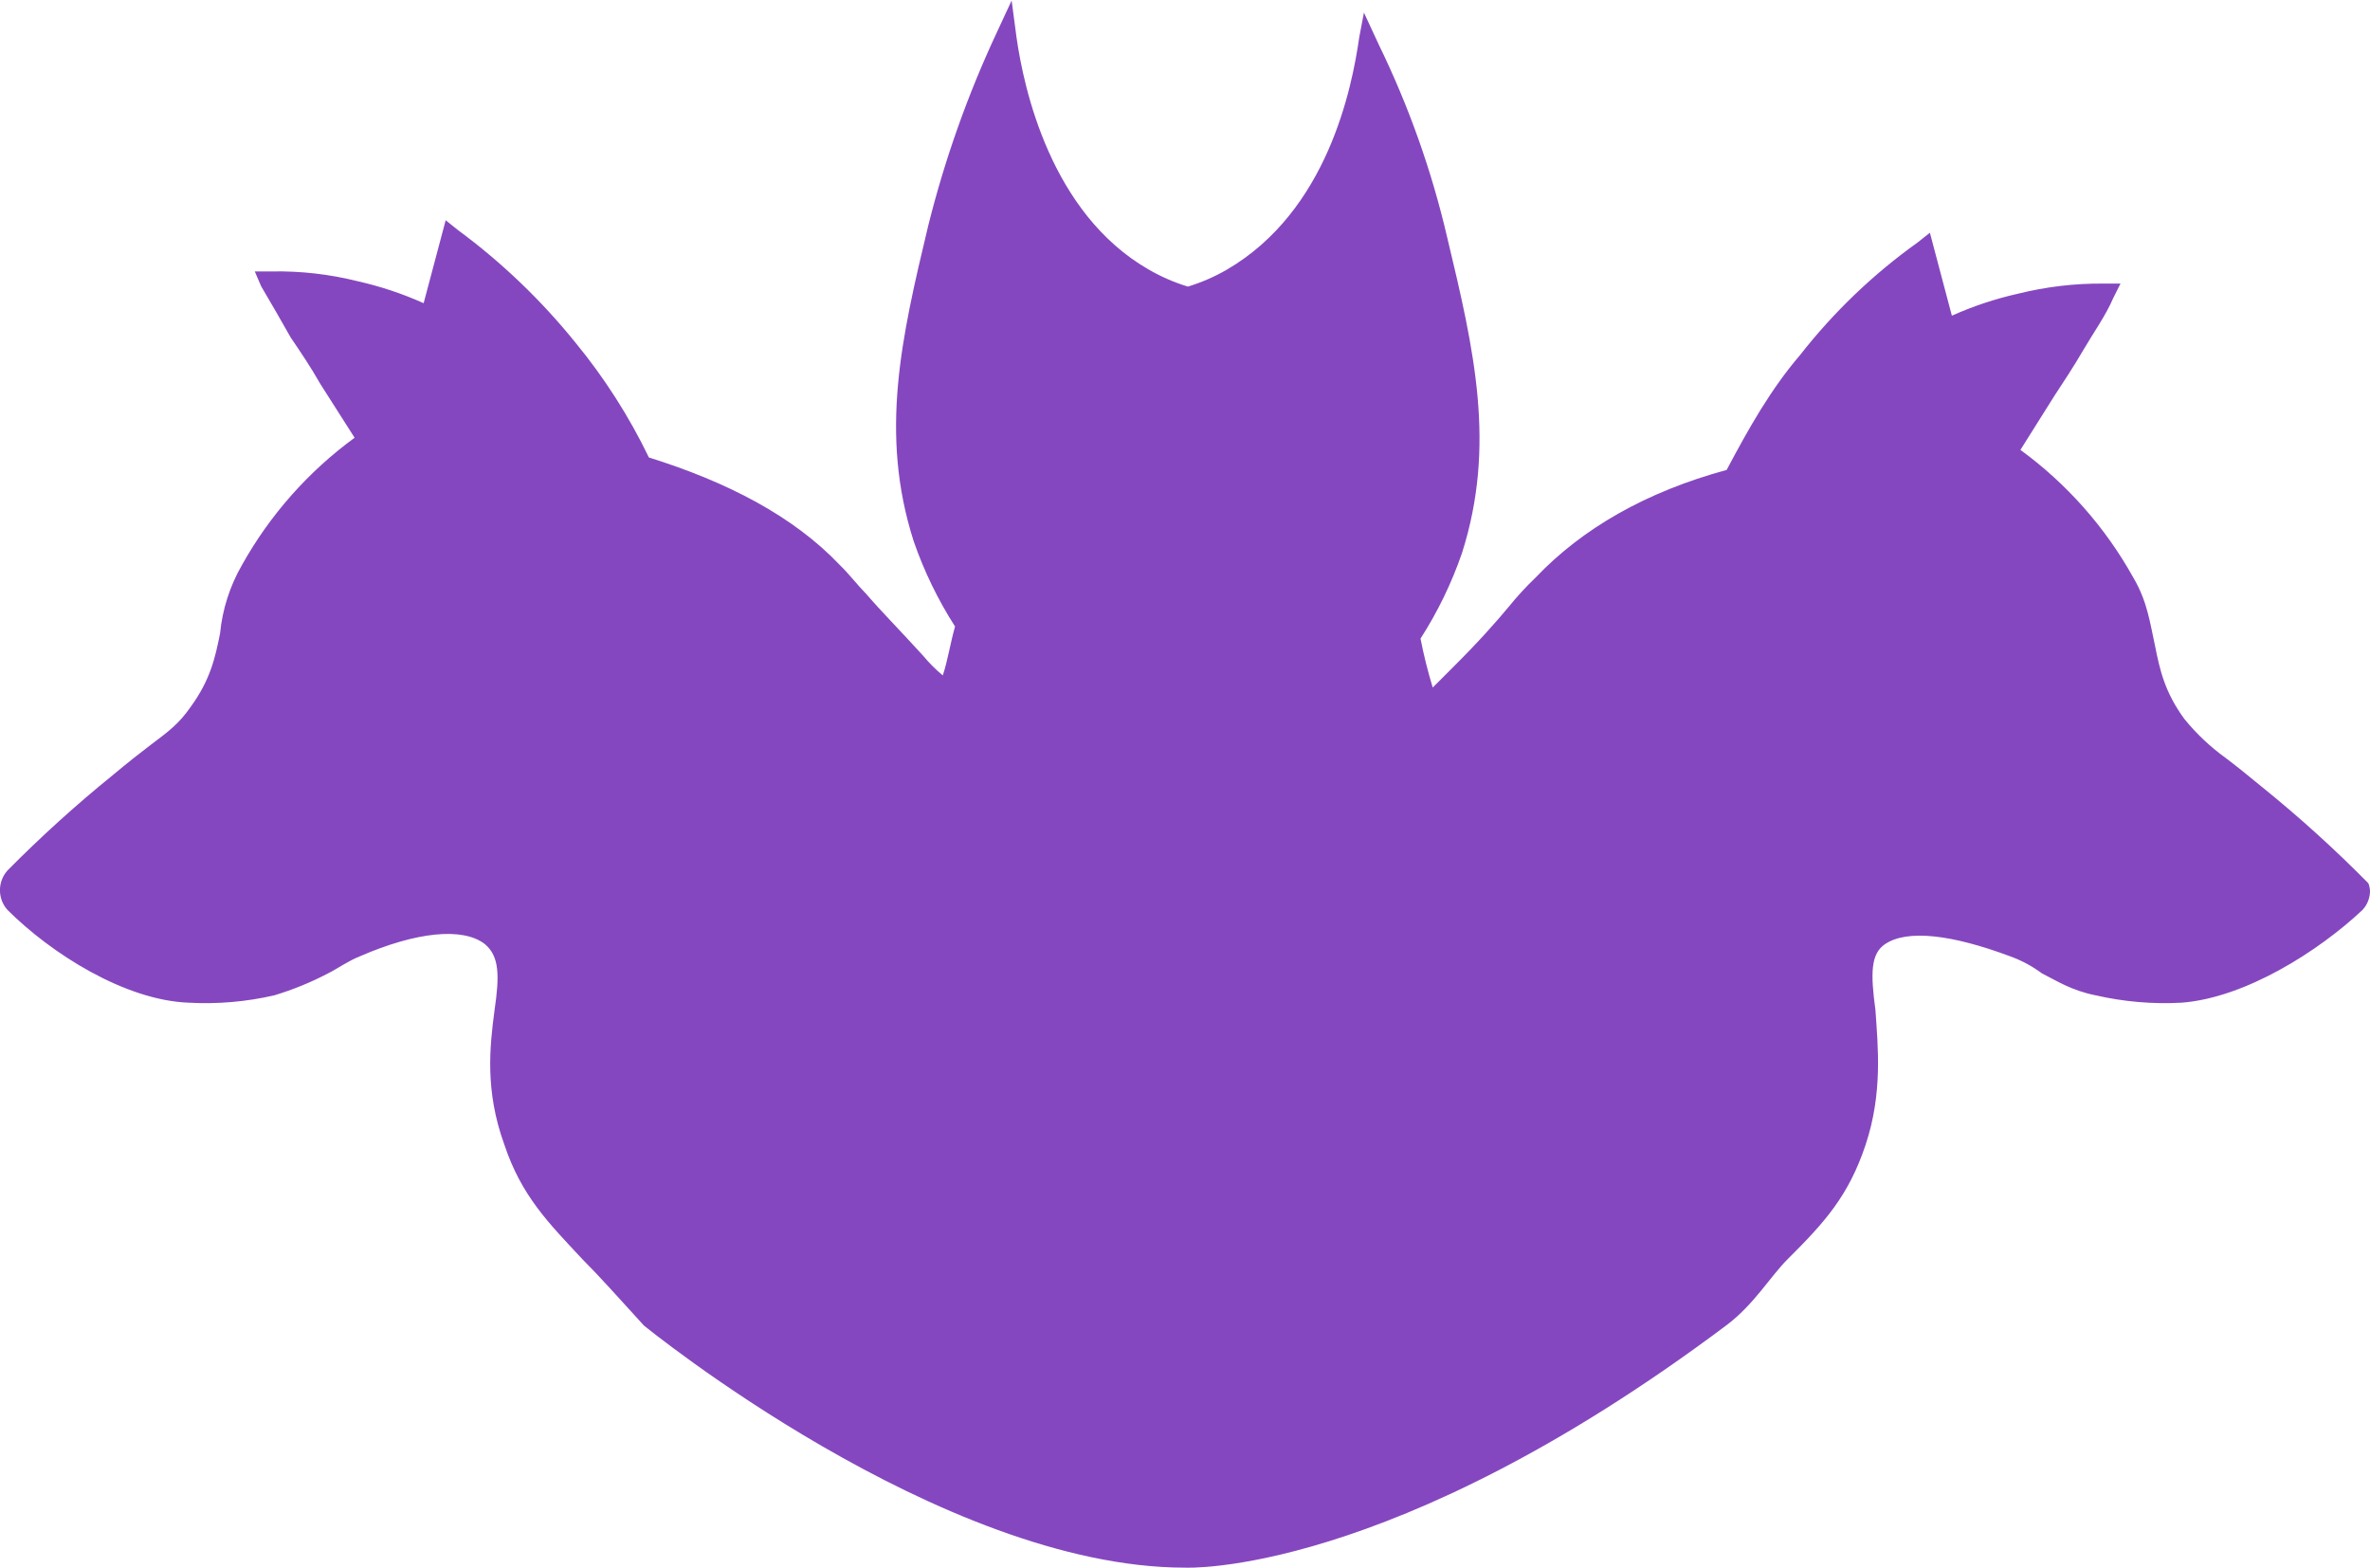
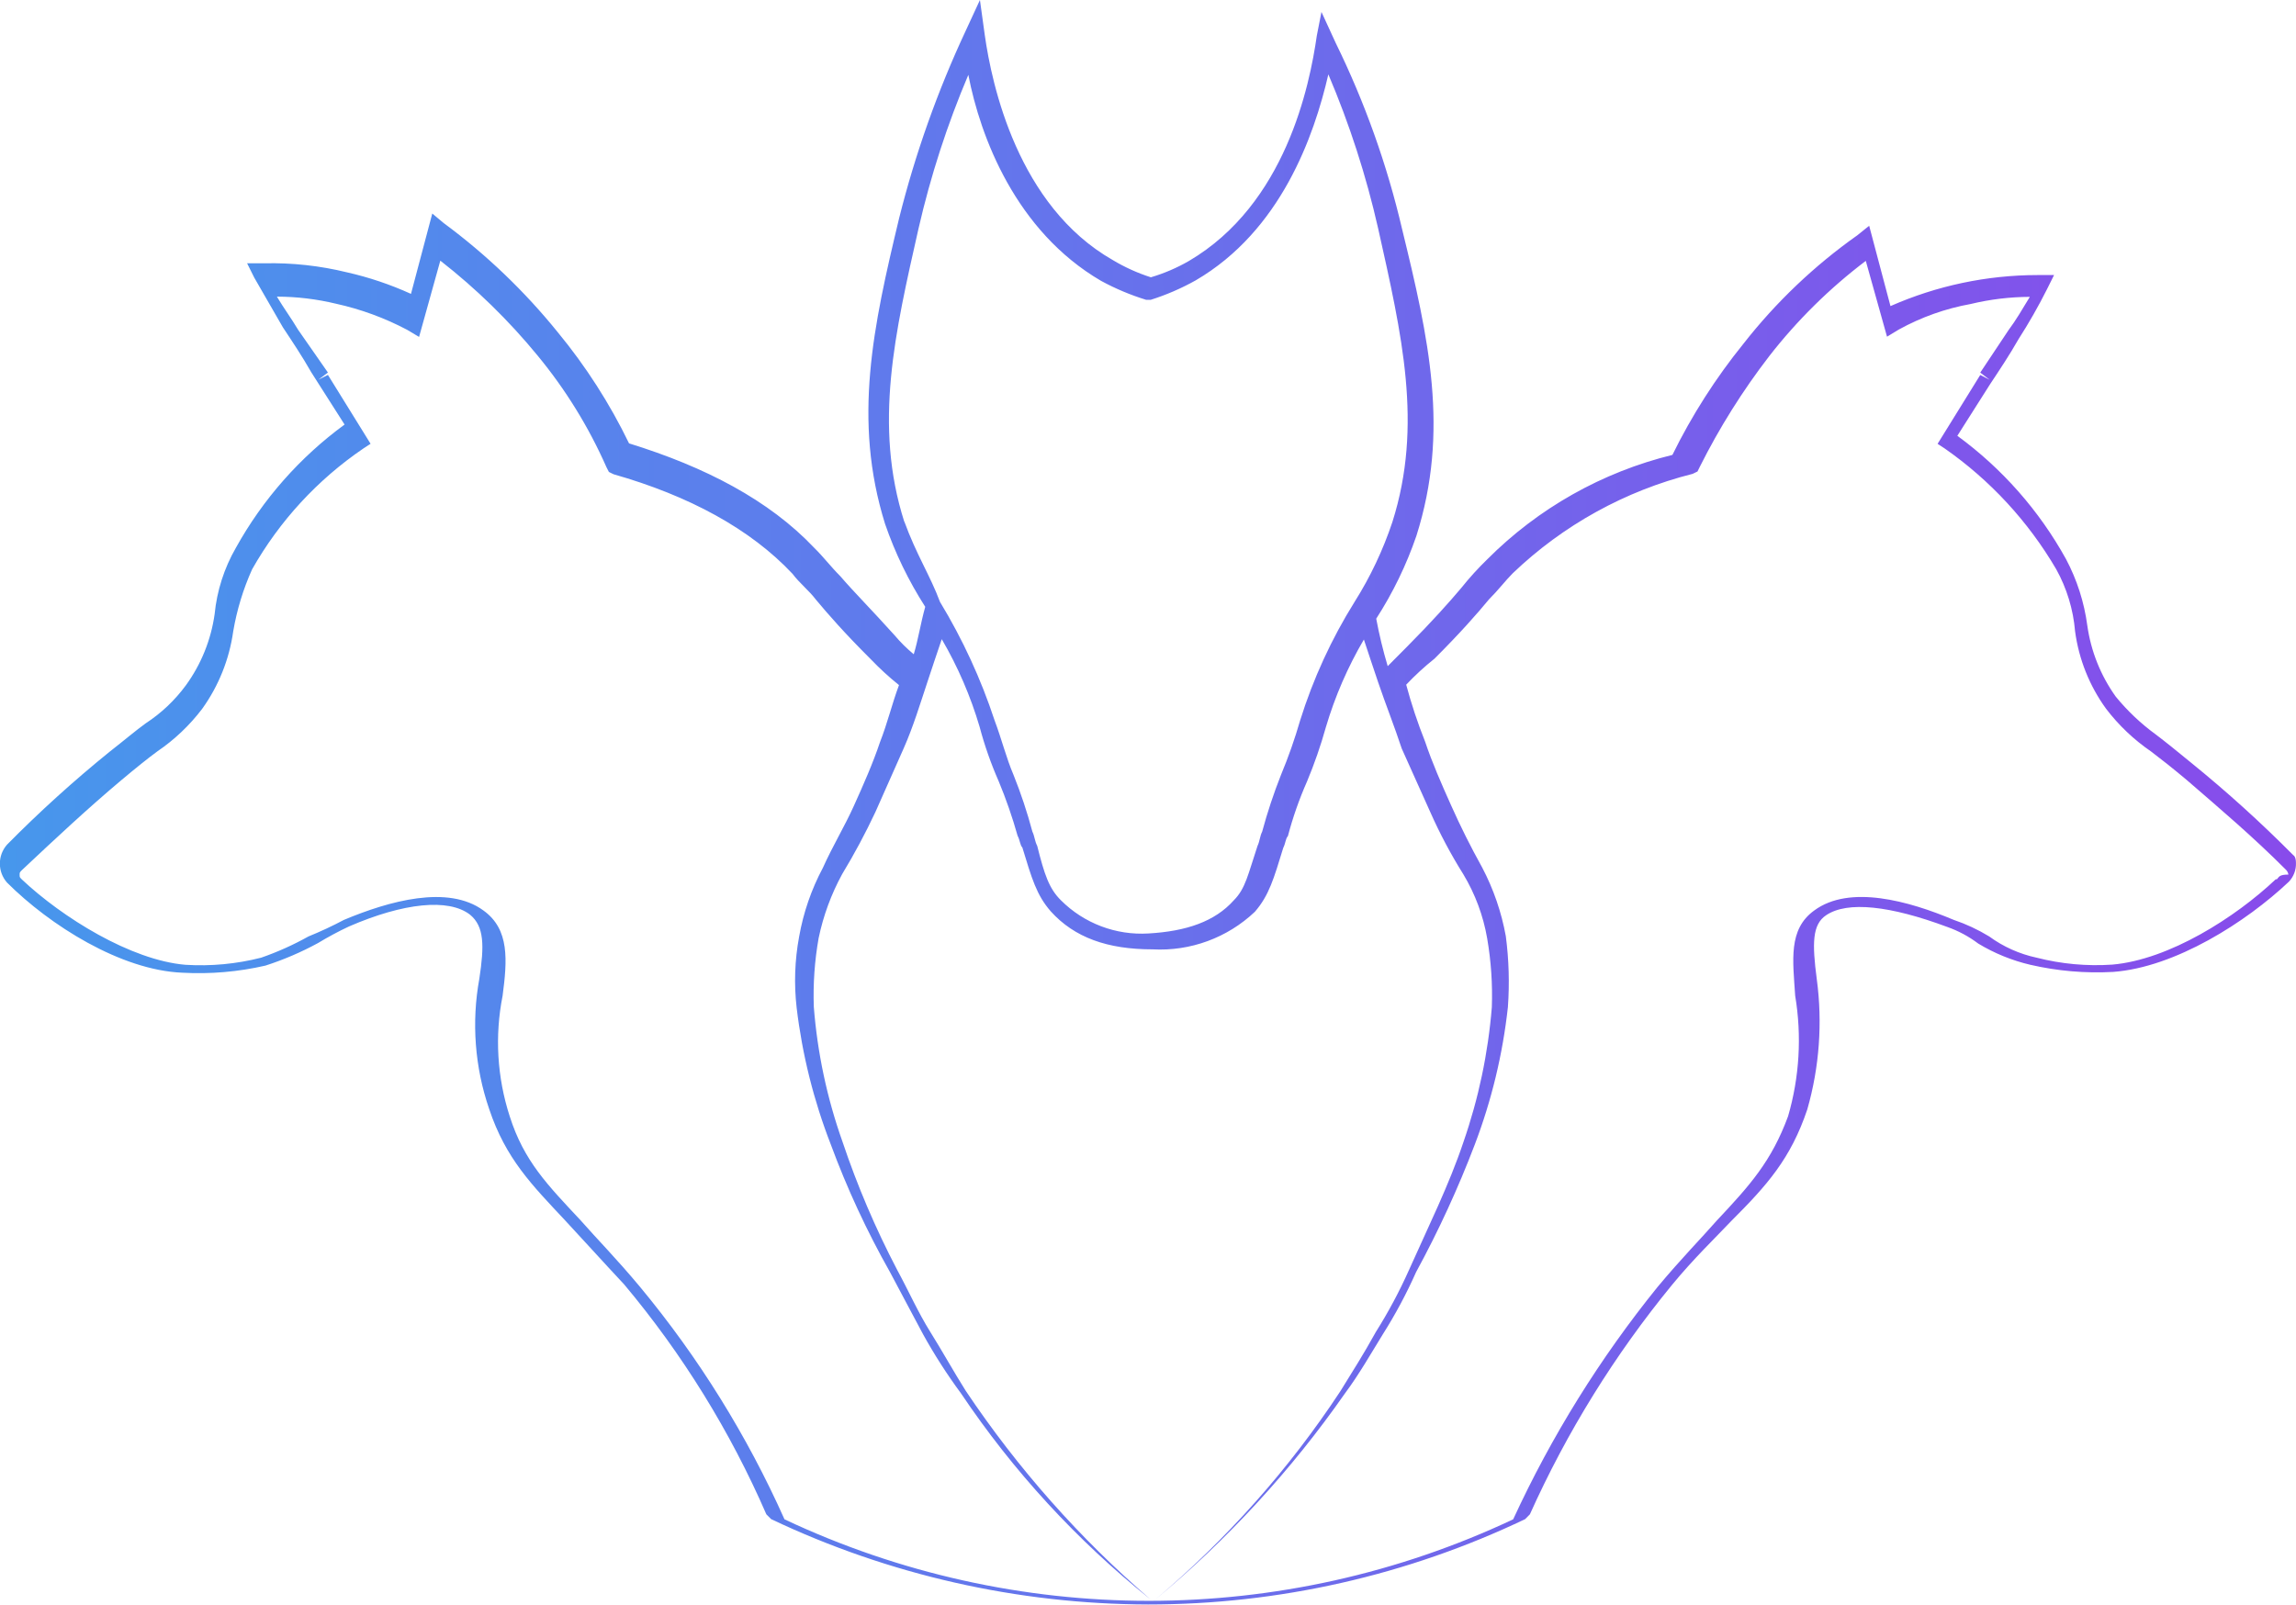
- <svg xmlns="http://www.w3.org/2000/svg" viewBox="0 0 400 264.6">
+ <svg xmlns="http://www.w3.org/2000/svg" viewBox="0 0 400 279.63">
  <defs>
-     <style>.a{fill:#8547bf;}</style>
+     <style>.a{fill:url(#a);}</style>
+     <linearGradient id="a" x1="-0.22" y1="198.93" x2="399.78" y2="198.93" gradientUnits="userSpaceOnUse">
+       <stop offset="0" stop-color="#4797ec" />
+       <stop offset="1" stop-color="#884beb" />
+     </linearGradient>
  </defs>
-   <path class="a" d="M134.3,332.29" transform="translate(0 -67.71)" />
-   <path class="a" d="M200,332.29c-41.25,0-91.33-40.87-91.33-40.87-4.13-4.53-7.44-8.25-10.33-11.14-5.78-6.19-10.33-10.72-13.22-19.39-3.3-9.08-2.47-16.51-1.65-22.71.84-5.77.84-9.07-1.65-11.14-3.72-2.88-11.57-2.06-21.08,2.07-2.06.82-3.73,2.06-5.37,2.88a51.39,51.39,0,0,1-9.09,3.71,51.64,51.64,0,0,1-14.46,1.24c-10.74-.42-23.14-8.25-30.58-15.68a5,5,0,0,1,0-6.61A217,217,0,0,1,19,198.56c2.48-2.07,4.55-3.71,6.19-4.95,3.31-2.49,5-3.73,7-6.61,3.3-4.55,4.13-8.26,4.95-12.38a28.71,28.71,0,0,1,3.71-11.57,67.12,67.12,0,0,1,19-21.46l-5.78-9.07c-1.64-2.89-3.31-5.35-5-7.84-1.64-2.9-3.3-5.78-5-8.67L43,113.52h2.89a55.5,55.5,0,0,1,14.46,1.65,58.58,58.58,0,0,1,11.15,3.71l3.72-14,2.06,1.65a107.57,107.57,0,0,1,19.84,19,96.73,96.73,0,0,1,12.4,19.39c13.22,4.13,24.39,9.9,32.23,18.16,1.67,1.64,2.91,3.3,4.56,5,2.48,2.88,5.37,5.77,9.51,10.32a24.45,24.45,0,0,0,3.3,3.3c.83-2.48,1.25-5.37,2.07-8.25a67.62,67.62,0,0,1-7-14.45c-5.78-18.15-2.07-34.24,2.48-53.23a179.54,179.54,0,0,1,11.58-32.61l2.49-5.36.82,6.19c1.23,8.67,5.78,29.71,22.31,39.21a31.3,31.3,0,0,0,6.62,2.88,31.43,31.43,0,0,0,6.61-2.88c16.94-9.9,21.07-30.54,22.31-39.21l.79-4.15,2.49,5.37a153.78,153.78,0,0,1,11.57,32.6c4.56,19,8.27,35.08,2.49,53.24a67.29,67.29,0,0,1-7,14.44,82.83,82.83,0,0,0,2.06,8.26l3.31-3.31c4.56-4.54,7.44-7.83,9.51-10.31a53.11,53.11,0,0,1,4.55-4.95c7.86-8.26,18.6-14.45,32.24-18.16,3.71-7,7.44-13.62,12.39-19.39a96.16,96.16,0,0,1,19.84-19l2.07-1.64,3.71,14a58.67,58.67,0,0,1,11.16-3.71A58,58,0,0,1,355,115.57h2.89l-1.24,2.48c-1.25,2.91-3.31,5.79-5,8.68s-3.31,5.35-4.95,7.84L341,143.64a67,67,0,0,1,19,21.46c2.46,4.13,2.88,7.85,3.71,11.56.82,4.13,1.64,7.84,4.95,12.38a36.56,36.56,0,0,0,7,6.61c1.65,1.24,3.71,2.89,6.2,4.95a213.83,213.83,0,0,1,17.77,16.09h0c.26.2.37,1.26.37,1.26a4.72,4.72,0,0,1-1.24,3.31c-7.43,7-19.82,14.86-30.57,15.68a52.08,52.08,0,0,1-14.47-1.24c-4.13-.82-6.6-2.46-9.09-3.71a20.85,20.85,0,0,0-5.37-2.88c-9.93-3.71-17.37-4.55-21.09-2.07-2.47,1.65-2.47,5-1.64,11.14.42,6.2,1.24,14-1.65,22.71s-7,13.2-13.22,19.39c-2.89,2.89-5.63,7.62-10.33,11.14C234.5,334,200,332.29,200,332.29Z" transform="translate(0 -67.71)" />
+   <path class="a" d="M396.24,212.35c-7,6.62-18.55,14-28.47,14.86A41.81,41.81,0,0,1,354.59,226a21.72,21.72,0,0,1-8.26-3.7,30.86,30.86,0,0,0-6.19-2.89c-7.83-3.3-18.15-6.19-24.31-1.62-4.54,3.29-3.7,8.67-3.3,14.85a47.28,47.28,0,0,1-1.24,21c-2.89,7.83-6.62,12-12.4,18.15-2.89,3.29-6.18,6.61-10.31,11.56a192.46,192.46,0,0,0-25.18,40.52,148.92,148.92,0,0,1-126.95,0,175.5,175.5,0,0,0-25.18-40.52c-4.13-4.95-7.43-8.27-10.32-11.56-5.78-6.19-9.88-10.32-12.37-18.15a41.78,41.78,0,0,1-1.24-21c.81-6.18,1.24-11.56-3.32-14.85-6.19-4.57-16.51-1.65-24.31,1.62a66.93,66.93,0,0,1-6.19,2.89,51.61,51.61,0,0,1-8.24,3.7,42.59,42.59,0,0,1-13.21,1.24c-9.5-.81-21.44-8.24-28.47-14.86-.4-.4-.4-.4-.4-.81s0-.43.4-.83C9.38,205.3,15.16,199.9,21,195c2.48-2.08,4.53-3.73,6.18-4.94A33.42,33.42,0,0,0,35,182.64a30.36,30.36,0,0,0,5.41-13.5,44.44,44.44,0,0,1,3.29-10.81,62.94,62.94,0,0,1,19.4-21.07l1.24-.81-7.43-12-1.65.83,1.65-1.24-5.19-7.45c-1.24-2.08-2.48-3.73-3.7-5.78a44.28,44.28,0,0,1,10.32,1.24,49.13,49.13,0,0,1,12.37,4.54l2.08,1.24,3.7-13.29a107.24,107.24,0,0,1,16.94,16.53,83.58,83.58,0,0,1,12,19.45l.43.84.81.4c13.1,3.73,23.82,9.51,31.17,17.34,1.24,1.65,2.86,2.89,4.11,4.54,2.08,2.49,4.94,5.78,9.5,10.32a50.63,50.63,0,0,0,4.95,4.54c-1.24,3.32-2,6.61-3.3,9.91-1.24,3.7-2.89,7.43-4.56,11.13s-3.7,7-5.4,10.8a40.41,40.41,0,0,0-4.14,12,41.59,41.59,0,0,0-.43,12.4,97.6,97.6,0,0,0,5.94,23.79,152.83,152.83,0,0,0,10.32,22.26c2,3.73,3.7,7,5.75,10.81a93.7,93.7,0,0,0,6.62,10.32,160.46,160.46,0,0,0,33,35.89,180.41,180.41,0,0,1-32.17-36.33c-2.08-3.29-4.13-7-6.21-10.32s-3.7-7-5.76-10.8a153.3,153.3,0,0,1-9.5-22.28,91.42,91.42,0,0,1-5-23.5,57.15,57.15,0,0,1,.84-12,40.5,40.5,0,0,1,4.11-11.16,116.12,116.12,0,0,0,5.78-10.8l4.94-11.13c1.65-3.73,2.89-7.83,4.13-11.56.81-2.49,1.65-4.94,2.49-7.43a69,69,0,0,1,6.59,15.26,64.94,64.94,0,0,0,3.32,9.48,84.18,84.18,0,0,1,3.3,9.51c.43.81.43,1.65.83,2.05,1.65,5.41,2.46,8.27,4.95,11.13,4.13,4.57,9.88,6.62,17.74,6.62A24,24,0,0,0,218.4,218c2.48-2.87,3.29-5.76,4.94-11.13.41-.81.41-1.65.81-2.05a63.79,63.79,0,0,1,3.33-9.51,81.73,81.73,0,0,0,3.29-9.48,68.72,68.72,0,0,1,6.62-15.27c.81,2.49,1.65,4.95,2.48,7.43,1.25,3.7,2.89,7.84,4.11,11.56l5,11.13a86,86,0,0,0,5.75,10.81,32.33,32.33,0,0,1,4.14,11.15,58.51,58.51,0,0,1,.81,12,94.91,94.91,0,0,1-4.95,23.5c-2.48,7.43-6.18,14.86-9.48,22.28a86.2,86.2,0,0,1-5.78,10.81c-2.05,3.73-4.13,7-6.18,10.32a169.36,169.36,0,0,1-32.2,36.27,182.34,182.34,0,0,0,33-35.89c2.48-3.33,4.56-7,6.61-10.32a84,84,0,0,0,5.78-10.81,182,182,0,0,0,10.24-22.26,97.09,97.09,0,0,0,5.76-23.93,61.35,61.35,0,0,0-.36-12.34,41.66,41.66,0,0,0-4.13-12c-2.05-3.7-3.7-7-5.4-10.8s-3.3-7.43-4.54-11.13a89.17,89.17,0,0,1-3.29-9.91,48.24,48.24,0,0,1,4.94-4.54c4.54-4.54,7.43-7.84,9.48-10.32,1.65-1.65,2.89-3.3,4.13-4.54a70.07,70.07,0,0,1,31.36-17.34l.84-.41.41-.83A118.37,118.37,0,0,1,308,121.19a90.65,90.65,0,0,1,16.83-16.61l3.7,13.21,2.06-1.25a41,41,0,0,1,12.53-4.45,44.57,44.57,0,0,1,10.29-1.24c-1.24,2.05-2.46,4.13-3.7,5.78l-4.94,7.42,1.64,1.25-1.64-.84-7.43,12,1.24.81A66.9,66.9,0,0,1,358,158.3a26.89,26.89,0,0,1,3.29,10.81,29.73,29.73,0,0,0,5.4,13.51,34,34,0,0,0,7.84,7.45c1.64,1.24,3.7,2.86,6.18,4.94,5.78,5,11.56,9.89,17.32,15.67a1.51,1.51,0,0,1,.43.84c-1.62,0-1.62.4-2,.81ZM157.33,150.07c-5.41-16.94-1.62-33,2.48-51.16a160,160,0,0,1,8.67-26.75c2.08,10.81,8.27,27.23,23.12,35.9a42.82,42.82,0,0,0,7.84,3.3h.83a41.89,41.89,0,0,0,7.81-3.38c14.86-8.67,20.64-25.17,23.12-35.9a157,157,0,0,1,8.67,26.83c4.14,18.55,7.84,34.25,2.49,51.16A64.12,64.12,0,0,1,235.77,164a89.31,89.31,0,0,0-9.48,20.64,88,88,0,0,1-3.33,9.48,92.93,92.93,0,0,0-3.29,9.92c-.41.81-.41,1.64-.81,2.48-1.65,4.94-2.08,7.43-4.13,9.48-3.3,3.7-8.27,5.4-14.86,5.78A19.86,19.86,0,0,1,184.61,216c-2.08-2.05-2.89-4.54-4.13-9.48-.44-.84-.44-1.65-.84-2.48a86.7,86.7,0,0,0-3.3-9.92c-1.24-2.89-2.05-6.18-3.29-9.48A100.52,100.52,0,0,0,163.54,164c-1.68-4.53-4.13-8.26-6.21-14m242,58.16a221.94,221.94,0,0,0-17.77-16.09c-2.49-2.05-4.54-3.7-6.19-4.95a37.71,37.71,0,0,1-7-6.62,28,28,0,0,1-4.95-12.39,34.4,34.4,0,0,0-3.71-11.57,66.36,66.36,0,0,0-18.93-21.48l5.71-9c1.65-2.49,3.3-4.95,4.95-7.84a95.22,95.22,0,0,0,4.95-8.68l1.24-2.49h-2.89a63.59,63.59,0,0,0-25.61,5.41l-3.71-14-2.05,1.65A94.31,94.31,0,0,0,303.53,119a103.1,103.1,0,0,0-12.39,19.39,68.59,68.59,0,0,0-32.24,18.18,53.39,53.39,0,0,0-4.54,5c-2.08,2.46-5,5.76-9.52,10.31l-3.3,3.32a81.17,81.17,0,0,1-2-8.27,66.42,66.42,0,0,0,7-14.44c5.79-18.28,2.17-34.35-2.49-53.44a152.46,152.46,0,0,0-11.57-32.45L230,61.2l-.81,4.14c-1.25,8.68-5.41,29.34-22.29,39.26a30.74,30.74,0,0,1-6.62,2.84,31.55,31.55,0,0,1-6.63-3C177.1,95,172.56,73.88,171.34,65.2l-.84-6.08L168,64.53a180.89,180.89,0,0,0-11.57,32.58c-4.54,18.93-8.11,35.16-2.46,53.3a67.42,67.42,0,0,0,7,14.45c-.81,2.89-1.24,5.78-2,8.27a26,26,0,0,1-3.33-3.3c-4.11-4.57-7-7.44-9.49-10.33-1.65-1.65-2.9-3.33-4.55-4.95-7.84-8.27-18.93-14.06-32.23-18.17A96.52,96.52,0,0,0,96.94,117,108.23,108.23,0,0,0,77.09,98l-2-1.67-3.71,14a57.57,57.57,0,0,0-11.17-3.76A55.33,55.33,0,0,0,45.83,105h-3l1.24,2.49,5,8.68c1.65,2.49,3.3,4.95,4.95,7.84l5.79,9.09a66.67,66.67,0,0,0-18.93,21.47,28.76,28.76,0,0,0-3.71,11.58,27.67,27.67,0,0,1-5,12.38,27,27,0,0,1-7,6.63c-1.73,1.24-3.65,2.89-6.35,5A216.49,216.49,0,0,0,1,206.31a5,5,0,0,0,0,6.6c7.44,7.44,19.82,15.28,30.56,15.71a51.75,51.75,0,0,0,14.47-1.24,53.42,53.42,0,0,0,9.14-3.92,57.28,57.28,0,0,1,5.41-2.9c9.52-4.13,17.36-4.94,21.09-2.05,2.49,2.05,2.49,5.41,1.62,11.14A45.08,45.08,0,0,0,85,252.37c2.9,8.68,7.44,13.22,13.23,19.41,2.86,3.06,6.16,6.74,10.3,11.17A164.45,164.45,0,0,1,133.29,323l.84.84a154.2,154.2,0,0,0,65.66,14.87,152.4,152.4,0,0,0,65.69-14.87l.83-.84A178.23,178.23,0,0,1,291.09,283c3.73-4.54,7.46-8.11,10.33-11.14,6.19-6.19,10.33-10.82,13.22-19.42a55.65,55.65,0,0,0,1.65-22.71c-.81-6.19-.81-9.52,1.65-11.14,3.71-2.49,11.14-1.65,21.07,2.05a20,20,0,0,1,5.41,2.9,31.4,31.4,0,0,0,9.08,3.7,51.57,51.57,0,0,0,14.44,1.24c10.82-.81,23.15-8.68,30.59-15.71a4.5,4.5,0,0,0,1.24-3.3c0-1-.38-1.3-.38-1.27Z" transform="translate(0.22 -59.12)" />
</svg>
